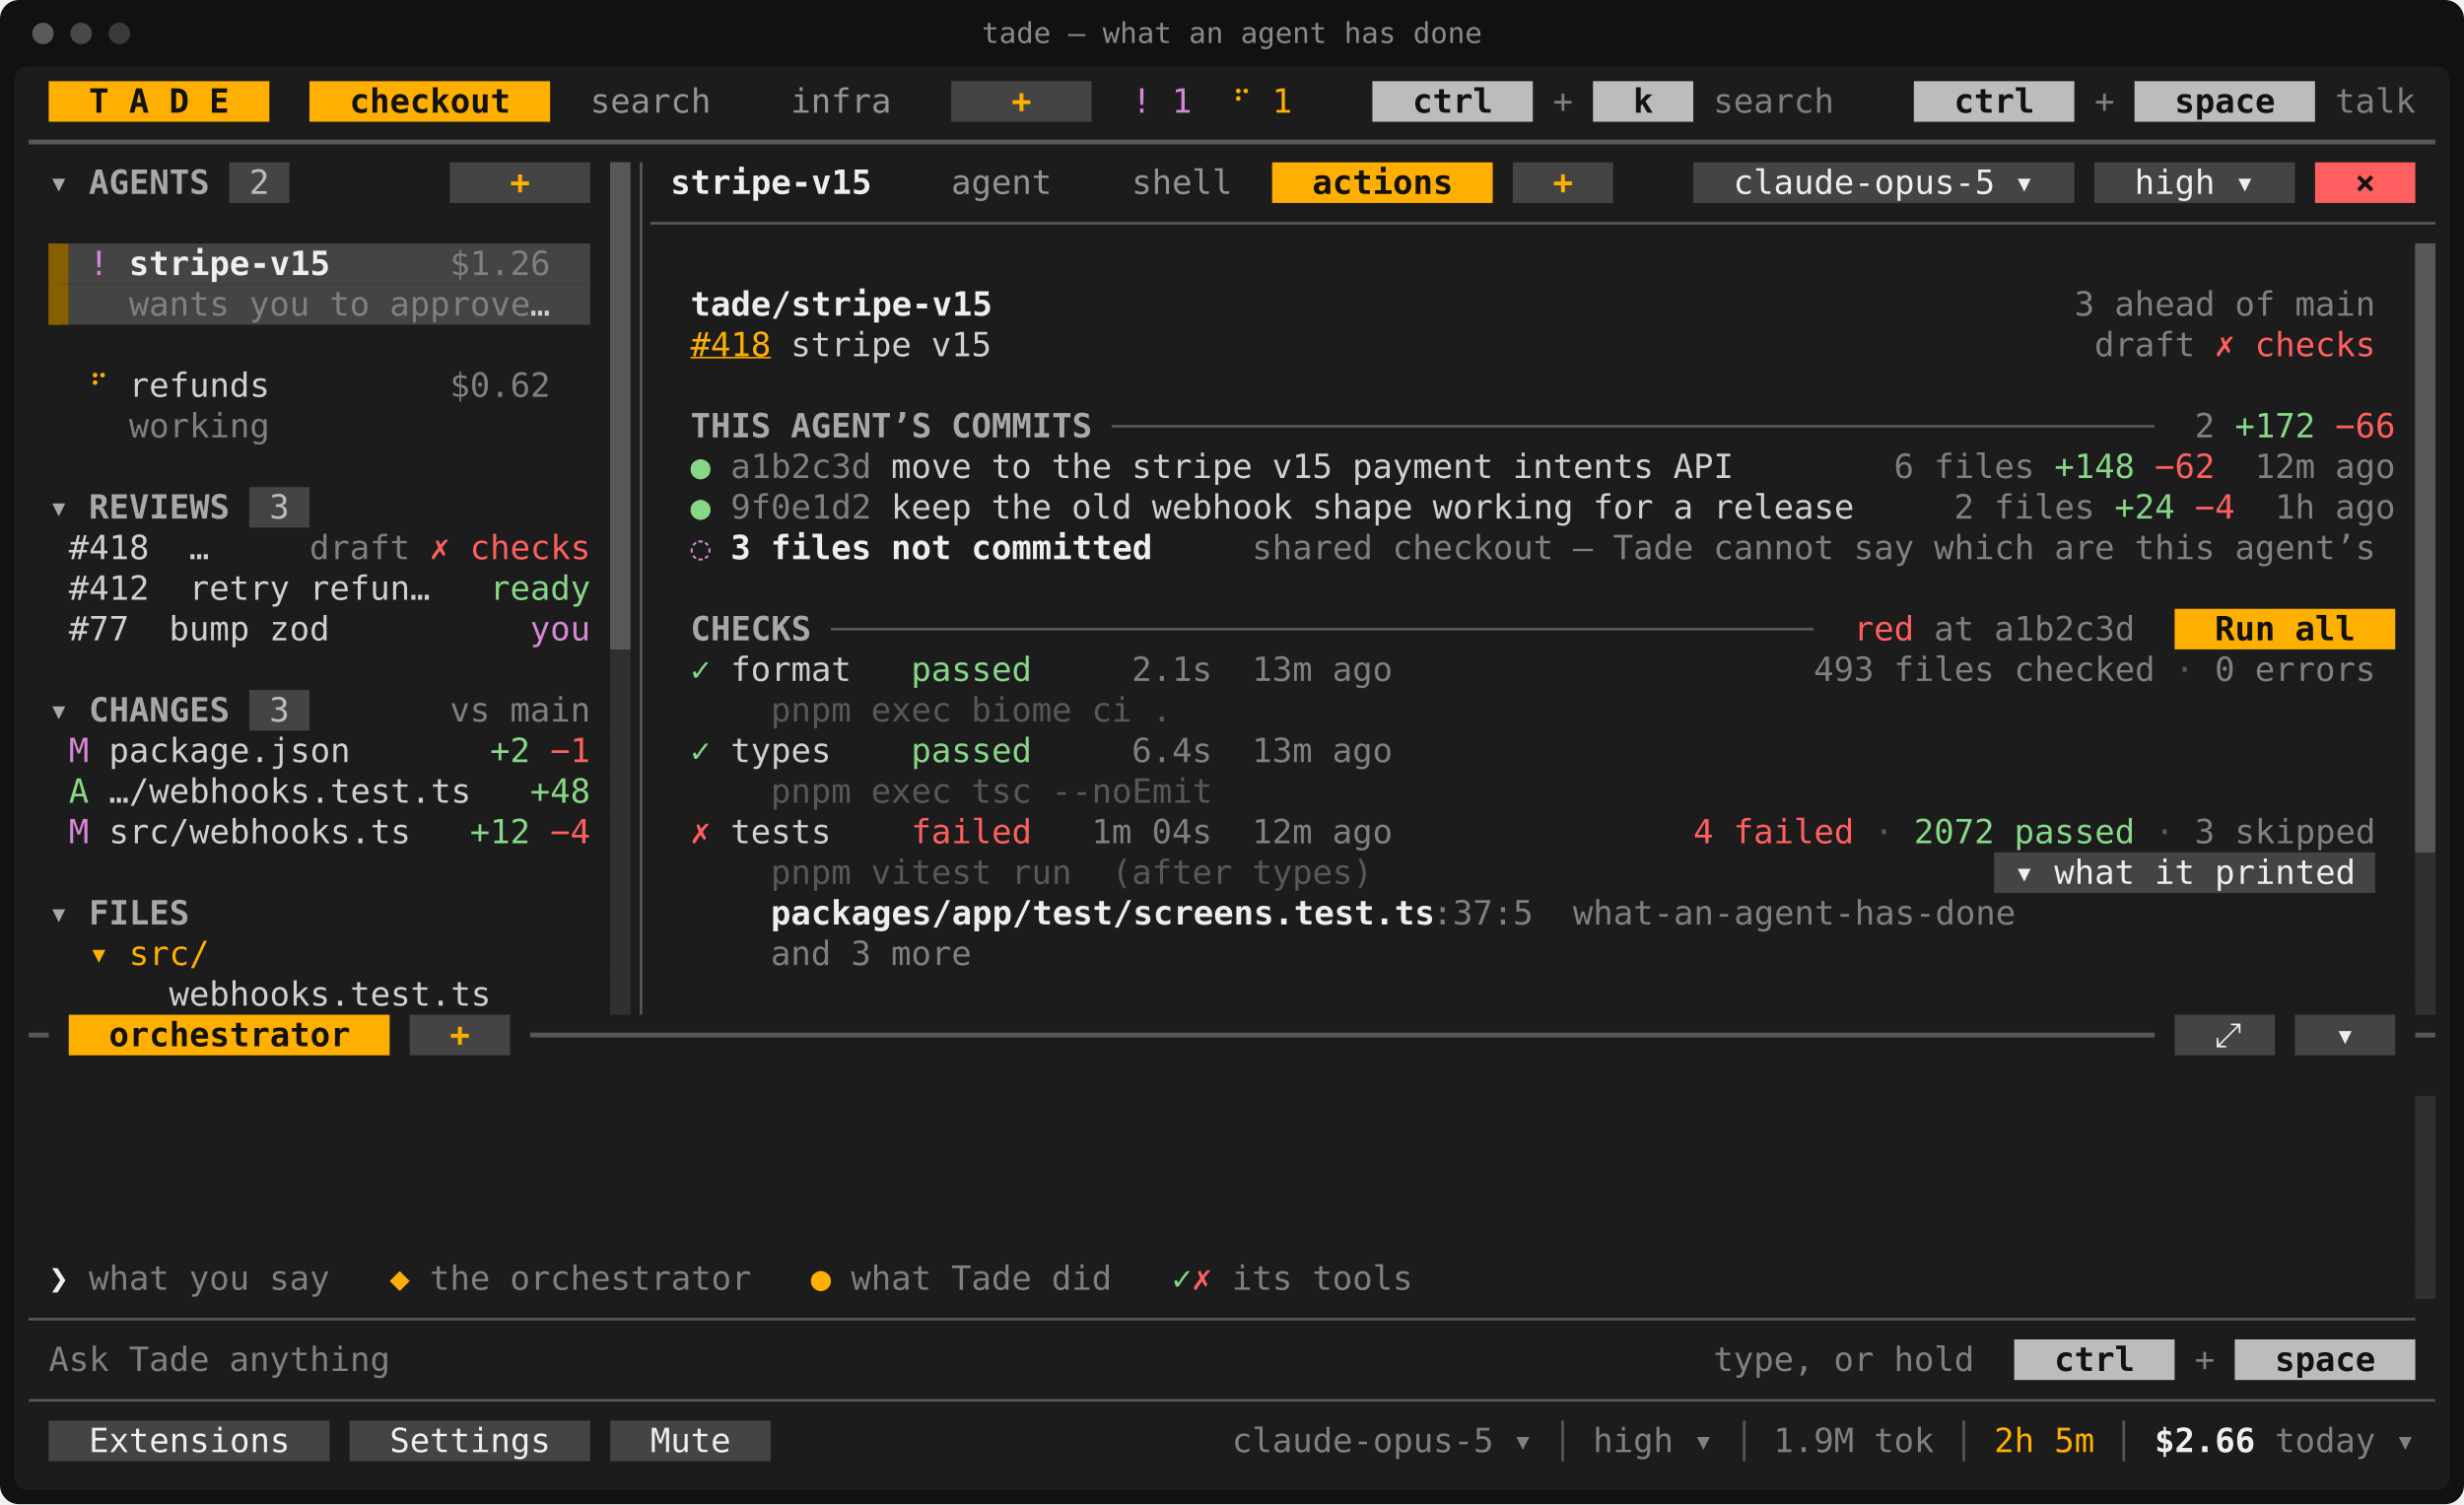
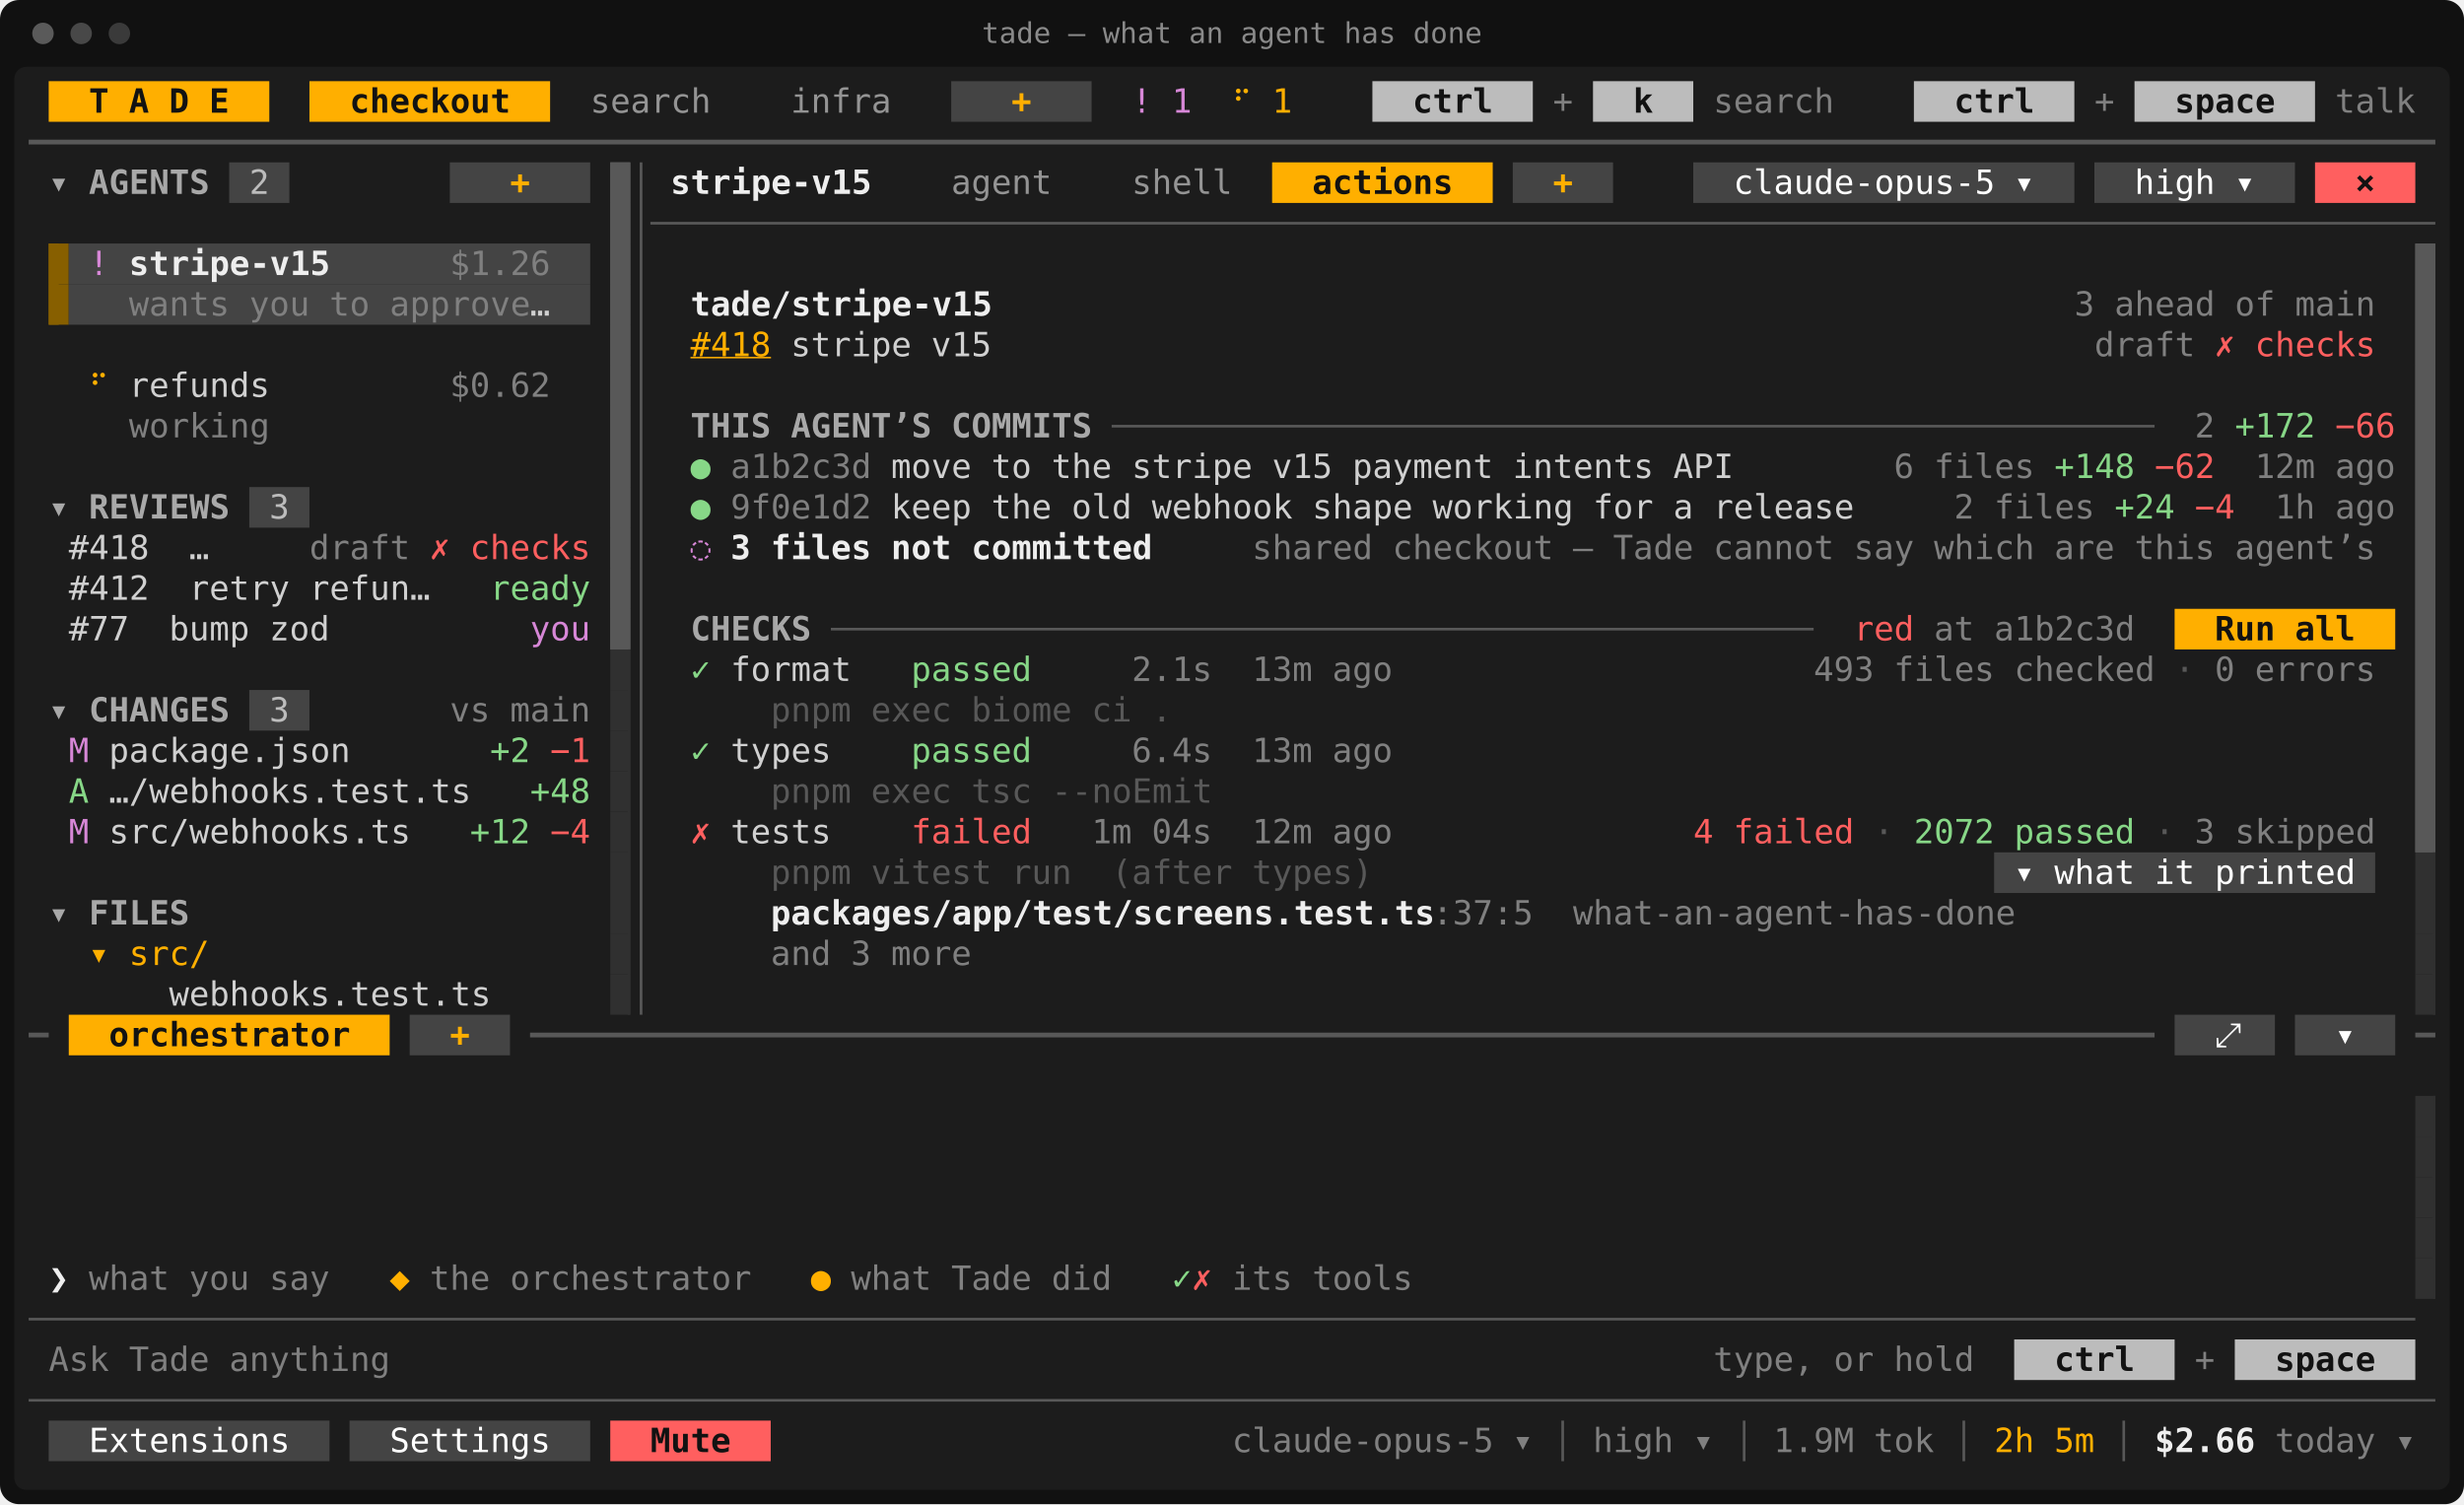
<svg xmlns="http://www.w3.org/2000/svg" viewBox="0 0 1032 630" width="1032" height="630" font-family="ui-monospace,SFMono-Regular,Menlo,Consolas,'DejaVu Sans Mono','Liberation Mono',monospace" font-size="14" role="img" aria-label="tade — what an agent has done">
  <rect width="1032" height="630" rx="8" fill="#111111" />
  <rect x="6" y="28" width="1020" height="596" rx="5" fill="#1c1c1c" />
  <circle cx="18" cy="14" r="4.5" fill="#5a5a5a" />
  <circle cx="34" cy="14" r="4.5" fill="#484848" />
  <circle cx="50" cy="14" r="4.5" fill="#3a3a3a" />
  <text x="516" y="18" fill="#8a8a8a" font-size="12" text-anchor="middle">tade — what an agent has done</text>
  <rect x="20.4" y="34" width="92.4" height="17" fill="#ffaf00" />
  <rect x="129.6" y="34" width="100.8" height="17" fill="#ffaf00" />
  <rect x="398.4" y="34" width="58.8" height="17" fill="#444444" />
  <rect x="574.8" y="34" width="67.2" height="17" fill="#bcbcbc" />
  <rect x="667.2" y="34" width="42" height="17" fill="#bcbcbc" />
  <rect x="801.6" y="34" width="67.2" height="17" fill="#bcbcbc" />
  <rect x="894" y="34" width="75.6" height="17" fill="#bcbcbc" />
  <rect x="96" y="68" width="25.2" height="17" fill="#444444" />
  <rect x="188.4" y="68" width="58.8" height="17" fill="#444444" />
  <rect x="255.6" y="68" width="8.4" height="17" fill="#585858" />
  <rect x="532.8" y="68" width="92.4" height="17" fill="#ffaf00" />
  <rect x="633.6" y="68" width="42" height="17" fill="#444444" />
  <rect x="709.2" y="68" width="159.6" height="17" fill="#444444" />
  <rect x="877.2" y="68" width="84" height="17" fill="#444444" />
  <rect x="969.6" y="68" width="42" height="17" fill="#ff5f5f" />
  <rect x="255.6" y="85" width="8.4" height="17" fill="#585858" />
  <rect x="20.4" y="102" width="8.4" height="17" fill="#875f00" />
  <rect x="28.8" y="102" width="218.4" height="17" fill="#444444" />
  <rect x="255.6" y="102" width="8.4" height="17" fill="#585858" />
  <rect x="1011.6" y="102" width="8.4" height="17" fill="#585858" />
  <rect x="20.4" y="119" width="8.4" height="17" fill="#875f00" />
  <rect x="28.8" y="119" width="218.4" height="17" fill="#444444" />
  <rect x="255.6" y="119" width="8.4" height="17" fill="#585858" />
  <rect x="1011.6" y="119" width="8.4" height="17" fill="#585858" />
  <rect x="255.6" y="136" width="8.4" height="17" fill="#585858" />
  <rect x="1011.6" y="136" width="8.4" height="17" fill="#585858" />
  <rect x="255.6" y="153" width="8.4" height="17" fill="#585858" />
  <rect x="1011.6" y="153" width="8.4" height="17" fill="#585858" />
  <rect x="255.6" y="170" width="8.4" height="17" fill="#585858" />
  <rect x="1011.6" y="170" width="8.4" height="17" fill="#585858" />
  <rect x="255.6" y="187" width="8.4" height="17" fill="#585858" />
  <rect x="1011.6" y="187" width="8.4" height="17" fill="#585858" />
  <rect x="104.4" y="204" width="25.2" height="17" fill="#444444" />
  <rect x="255.6" y="204" width="8.4" height="17" fill="#585858" />
  <rect x="1011.6" y="204" width="8.4" height="17" fill="#585858" />
  <rect x="255.6" y="221" width="8.4" height="17" fill="#585858" />
  <rect x="1011.6" y="221" width="8.4" height="17" fill="#585858" />
  <rect x="255.6" y="238" width="8.4" height="17" fill="#585858" />
  <rect x="1011.6" y="238" width="8.4" height="17" fill="#585858" />
  <rect x="255.6" y="255" width="8.4" height="17" fill="#585858" />
  <rect x="910.8" y="255" width="92.4" height="17" fill="#ffaf00" />
  <rect x="1011.6" y="255" width="8.4" height="17" fill="#585858" />
  <rect x="255.6" y="272" width="8.4" height="17" fill="#303030" />
  <rect x="1011.6" y="272" width="8.4" height="17" fill="#585858" />
  <rect x="104.4" y="289" width="25.2" height="17" fill="#444444" />
  <rect x="255.6" y="289" width="8.4" height="17" fill="#303030" />
  <rect x="1011.6" y="289" width="8.4" height="17" fill="#585858" />
  <rect x="255.6" y="306" width="8.4" height="17" fill="#303030" />
  <rect x="1011.6" y="306" width="8.4" height="17" fill="#585858" />
  <rect x="255.6" y="323" width="8.4" height="17" fill="#303030" />
  <rect x="1011.6" y="323" width="8.4" height="17" fill="#585858" />
  <rect x="255.6" y="340" width="8.4" height="17" fill="#303030" />
  <rect x="1011.6" y="340" width="8.4" height="17" fill="#585858" />
  <rect x="255.6" y="357" width="8.4" height="17" fill="#303030" />
  <rect x="835.2" y="357" width="159.6" height="17" fill="#444444" />
  <rect x="1011.6" y="357" width="8.4" height="17" fill="#303030" />
  <rect x="255.6" y="374" width="8.4" height="17" fill="#303030" />
  <rect x="1011.6" y="374" width="8.4" height="17" fill="#303030" />
  <rect x="255.6" y="391" width="8.4" height="17" fill="#303030" />
  <rect x="1011.6" y="391" width="8.4" height="17" fill="#303030" />
  <rect x="255.6" y="408" width="8.4" height="17" fill="#303030" />
  <rect x="1011.6" y="408" width="8.4" height="17" fill="#303030" />
  <rect x="28.8" y="425" width="134.4" height="17" fill="#ffaf00" />
  <rect x="171.6" y="425" width="42" height="17" fill="#444444" />
  <rect x="910.8" y="425" width="42" height="17" fill="#444444" />
  <rect x="961.2" y="425" width="42" height="17" fill="#444444" />
  <rect x="1011.6" y="459" width="8.4" height="17" fill="#303030" />
  <rect x="1011.6" y="476" width="8.4" height="17" fill="#303030" />
  <rect x="1011.6" y="493" width="8.4" height="17" fill="#303030" />
  <rect x="1011.6" y="510" width="8.4" height="17" fill="#303030" />
  <rect x="1011.6" y="527" width="8.4" height="17" fill="#303030" />
  <rect x="843.6" y="561" width="67.2" height="17" fill="#bcbcbc" />
  <rect x="936" y="561" width="75.6" height="17" fill="#bcbcbc" />
  <rect x="20.4" y="595" width="117.6" height="17" fill="#444444" />
  <rect x="146.4" y="595" width="100.8" height="17" fill="#444444" />
-   <rect x="255.6" y="595" width="67.2" height="17" fill="#444444" />
+   <rect x="255.6" y="595" width="67.2" height="17" fill="#ff5f5f" />
  <rect x="255.6" y="68" width="8.4" height="204" fill="#585858" />
  <rect x="20.4" y="102" width="4.2" height="34" fill="#875f00" />
  <rect x="1011.6" y="102" width="8.4" height="255" fill="#585858" />
  <rect x="262.95" y="272" width="1.05" height="153" fill="#303030" />
  <rect x="1018.95" y="357" width="1.05" height="68" fill="#303030" />
  <rect x="1018.95" y="459" width="1.05" height="85" fill="#303030" />
  <line x1="12" y1="59.5" x2="1020" y2="59.5" stroke="#585858" stroke-width="2" />
  <line x1="268.5" y1="68" x2="268.5" y2="425" stroke="#585858" stroke-width="1.1" />
  <line x1="272.4" y1="93.5" x2="1020" y2="93.5" stroke="#585858" stroke-width="1.1" />
  <line x1="465.6" y1="178.5" x2="902.4" y2="178.5" stroke="#585858" stroke-width="1.1" />
  <line x1="348" y1="263.5" x2="759.6" y2="263.5" stroke="#585858" stroke-width="1.1" />
  <line x1="12" y1="433.5" x2="20.4" y2="433.5" stroke="#585858" stroke-width="2" />
  <line x1="222" y1="433.5" x2="902.4" y2="433.5" stroke="#585858" stroke-width="2" />
  <line x1="1011.6" y1="433.5" x2="1020" y2="433.5" stroke="#585858" stroke-width="2" />
  <line x1="12" y1="552.5" x2="1011.6" y2="552.5" stroke="#585858" stroke-width="1.1" />
  <line x1="12" y1="586.5" x2="1020" y2="586.5" stroke="#585858" stroke-width="1.1" />
  <line x1="654.5" y1="595" x2="654.5" y2="612" stroke="#585858" stroke-width="1.1" />
  <line x1="730.5" y1="595" x2="730.5" y2="612" stroke="#585858" stroke-width="1.1" />
  <line x1="822.5" y1="595" x2="822.5" y2="612" stroke="#585858" stroke-width="1.1" />
  <line x1="889.5" y1="595" x2="889.5" y2="612" stroke="#585858" stroke-width="1.1" />
  <text x="37.2" y="47.2" textLength="8.4" lengthAdjust="spacingAndGlyphs" fill="#121212" font-weight="700">T</text>
  <text x="54" y="47.2" textLength="8.4" lengthAdjust="spacingAndGlyphs" fill="#121212" font-weight="700">A</text>
  <text x="70.8" y="47.2" textLength="8.4" lengthAdjust="spacingAndGlyphs" fill="#121212" font-weight="700">D</text>
  <text x="87.6" y="47.2" textLength="8.4" lengthAdjust="spacingAndGlyphs" fill="#121212" font-weight="700">E</text>
  <text x="146.4" y="47.2" textLength="67.2" lengthAdjust="spacingAndGlyphs" fill="#121212" font-weight="700">checkout</text>
  <text x="247.2" y="47.2" textLength="50.4" lengthAdjust="spacingAndGlyphs" fill="#949494">search</text>
  <text x="331.2" y="47.2" textLength="42" lengthAdjust="spacingAndGlyphs" fill="#949494">infra</text>
  <text x="423.6" y="47.2" textLength="8.4" lengthAdjust="spacingAndGlyphs" fill="#ffaf00" font-weight="700">+</text>
  <text x="474" y="47.2" textLength="8.4" lengthAdjust="spacingAndGlyphs" fill="#d787d7">!</text>
  <text x="490.8" y="47.2" textLength="8.4" lengthAdjust="spacingAndGlyphs" fill="#d787d7">1</text>
  <text x="516" y="47.2" textLength="8.4" lengthAdjust="spacingAndGlyphs" fill="#ffaf00">⠋</text>
  <text x="532.8" y="47.2" textLength="8.4" lengthAdjust="spacingAndGlyphs" fill="#ffaf00">1</text>
  <text x="591.6" y="47.2" textLength="33.6" lengthAdjust="spacingAndGlyphs" fill="#121212" font-weight="700">ctrl</text>
  <text x="650.4" y="47.2" textLength="8.4" lengthAdjust="spacingAndGlyphs" fill="#808080">+</text>
  <text x="684" y="47.2" textLength="8.4" lengthAdjust="spacingAndGlyphs" fill="#121212" font-weight="700">k</text>
  <text x="717.6" y="47.2" textLength="50.4" lengthAdjust="spacingAndGlyphs" fill="#808080">search</text>
  <text x="818.4" y="47.2" textLength="33.6" lengthAdjust="spacingAndGlyphs" fill="#121212" font-weight="700">ctrl</text>
  <text x="877.2" y="47.2" textLength="8.4" lengthAdjust="spacingAndGlyphs" fill="#808080">+</text>
  <text x="910.8" y="47.2" textLength="42" lengthAdjust="spacingAndGlyphs" fill="#121212" font-weight="700">space</text>
  <text x="978" y="47.2" textLength="33.6" lengthAdjust="spacingAndGlyphs" fill="#808080">talk</text>
  <text x="20.4" y="81.2" textLength="8.4" lengthAdjust="spacingAndGlyphs" fill="#a8a8a8" font-weight="700">▾</text>
  <text x="37.2" y="81.2" textLength="50.4" lengthAdjust="spacingAndGlyphs" fill="#a8a8a8" font-weight="700">AGENTS</text>
  <text x="104.4" y="81.2" textLength="8.4" lengthAdjust="spacingAndGlyphs" fill="#bcbcbc">2</text>
  <text x="213.6" y="81.2" textLength="8.4" lengthAdjust="spacingAndGlyphs" fill="#ffaf00" font-weight="700">+</text>
  <text x="280.8" y="81.2" textLength="84" lengthAdjust="spacingAndGlyphs" fill="#eeeeee" font-weight="700">stripe-v15</text>
  <text x="398.4" y="81.2" textLength="42" lengthAdjust="spacingAndGlyphs" fill="#949494">agent</text>
  <text x="474" y="81.2" textLength="42" lengthAdjust="spacingAndGlyphs" fill="#949494">shell</text>
  <text x="549.6" y="81.2" textLength="58.8" lengthAdjust="spacingAndGlyphs" fill="#121212" font-weight="700">actions</text>
  <text x="650.4" y="81.2" textLength="8.4" lengthAdjust="spacingAndGlyphs" fill="#ffaf00" font-weight="700">+</text>
-   <text x="726" y="81.2" textLength="109.2" lengthAdjust="spacingAndGlyphs" fill="#eeeeee">claude-opus-5</text>
-   <text x="843.6" y="81.2" textLength="8.4" lengthAdjust="spacingAndGlyphs" fill="#eeeeee">▾</text>
-   <text x="894" y="81.2" textLength="33.6" lengthAdjust="spacingAndGlyphs" fill="#eeeeee">high</text>
-   <text x="936" y="81.2" textLength="8.4" lengthAdjust="spacingAndGlyphs" fill="#eeeeee">▾</text>
+   <text x="726" y="81.2" textLength="109.2" lengthAdjust="spacingAndGlyphs" fill="#ffffff">claude-opus-5</text>
+   <text x="843.6" y="81.2" textLength="8.4" lengthAdjust="spacingAndGlyphs" fill="#ffffff">▾</text>
+   <text x="894" y="81.2" textLength="33.6" lengthAdjust="spacingAndGlyphs" fill="#ffffff">high</text>
+   <text x="936" y="81.2" textLength="8.4" lengthAdjust="spacingAndGlyphs" fill="#ffffff">▾</text>
  <text x="986.4" y="81.2" textLength="8.4" lengthAdjust="spacingAndGlyphs" fill="#121212" font-weight="700">×</text>
  <text x="37.2" y="115.2" textLength="8.4" lengthAdjust="spacingAndGlyphs" fill="#d787d7">!</text>
  <text x="54" y="115.2" textLength="84" lengthAdjust="spacingAndGlyphs" fill="#eeeeee" font-weight="700">stripe-v15</text>
  <text x="188.4" y="115.2" textLength="42" lengthAdjust="spacingAndGlyphs" fill="#808080">$1.26</text>
  <text x="54" y="132.2" textLength="42" lengthAdjust="spacingAndGlyphs" fill="#808080">wants</text>
  <text x="104.4" y="132.2" textLength="25.2" lengthAdjust="spacingAndGlyphs" fill="#808080">you</text>
  <text x="138" y="132.2" textLength="16.8" lengthAdjust="spacingAndGlyphs" fill="#808080">to</text>
  <text x="163.2" y="132.2" textLength="58.8" lengthAdjust="spacingAndGlyphs" fill="#808080">approve</text>
  <text x="222" y="132.2" textLength="8.4" lengthAdjust="spacingAndGlyphs" fill="#d0d0d0">…</text>
  <text x="289.2" y="132.2" textLength="126" lengthAdjust="spacingAndGlyphs" fill="#eeeeee" font-weight="700">tade/stripe-v15</text>
  <text x="868.8" y="132.2" textLength="8.4" lengthAdjust="spacingAndGlyphs" fill="#808080">3</text>
  <text x="885.6" y="132.2" textLength="42" lengthAdjust="spacingAndGlyphs" fill="#808080">ahead</text>
  <text x="936" y="132.2" textLength="16.8" lengthAdjust="spacingAndGlyphs" fill="#808080">of</text>
  <text x="961.2" y="132.2" textLength="33.6" lengthAdjust="spacingAndGlyphs" fill="#808080">main</text>
  <text x="289.2" y="149.2" textLength="33.6" lengthAdjust="spacingAndGlyphs" fill="#ffaf00" text-decoration="underline">#418</text>
  <text x="331.2" y="149.2" textLength="50.4" lengthAdjust="spacingAndGlyphs" fill="#d0d0d0">stripe</text>
  <text x="390" y="149.2" textLength="25.2" lengthAdjust="spacingAndGlyphs" fill="#d0d0d0">v15</text>
  <text x="877.2" y="149.2" textLength="42" lengthAdjust="spacingAndGlyphs" fill="#808080">draft</text>
  <text x="927.6" y="149.2" textLength="8.4" lengthAdjust="spacingAndGlyphs" fill="#ff5f5f">✗</text>
  <text x="944.4" y="149.2" textLength="50.4" lengthAdjust="spacingAndGlyphs" fill="#ff5f5f">checks</text>
  <text x="37.2" y="166.2" textLength="8.4" lengthAdjust="spacingAndGlyphs" fill="#ffaf00">⠋</text>
  <text x="54" y="166.2" textLength="58.8" lengthAdjust="spacingAndGlyphs" fill="#d0d0d0">refunds</text>
  <text x="188.4" y="166.2" textLength="42" lengthAdjust="spacingAndGlyphs" fill="#808080">$0.62</text>
  <text x="54" y="183.2" textLength="58.8" lengthAdjust="spacingAndGlyphs" fill="#808080">working</text>
  <text x="289.2" y="183.2" textLength="33.6" lengthAdjust="spacingAndGlyphs" fill="#a8a8a8" font-weight="700">THIS</text>
  <text x="331.2" y="183.2" textLength="58.8" lengthAdjust="spacingAndGlyphs" fill="#a8a8a8" font-weight="700">AGENT’S</text>
  <text x="398.4" y="183.2" textLength="58.8" lengthAdjust="spacingAndGlyphs" fill="#a8a8a8" font-weight="700">COMMITS</text>
  <text x="919.2" y="183.2" textLength="8.4" lengthAdjust="spacingAndGlyphs" fill="#808080">2</text>
  <text x="936" y="183.2" textLength="33.6" lengthAdjust="spacingAndGlyphs" fill="#87d787">+172</text>
  <text x="978" y="183.2" textLength="25.2" lengthAdjust="spacingAndGlyphs" fill="#ff5f5f">−66</text>
  <text x="289.2" y="200.2" textLength="8.4" lengthAdjust="spacingAndGlyphs" fill="#87d787">●</text>
  <text x="306" y="200.2" textLength="58.8" lengthAdjust="spacingAndGlyphs" fill="#808080">a1b2c3d</text>
  <text x="373.2" y="200.2" textLength="33.6" lengthAdjust="spacingAndGlyphs" fill="#d0d0d0">move</text>
  <text x="415.2" y="200.2" textLength="16.8" lengthAdjust="spacingAndGlyphs" fill="#d0d0d0">to</text>
  <text x="440.4" y="200.2" textLength="25.2" lengthAdjust="spacingAndGlyphs" fill="#d0d0d0">the</text>
  <text x="474" y="200.2" textLength="50.4" lengthAdjust="spacingAndGlyphs" fill="#d0d0d0">stripe</text>
  <text x="532.8" y="200.2" textLength="25.2" lengthAdjust="spacingAndGlyphs" fill="#d0d0d0">v15</text>
  <text x="566.4" y="200.2" textLength="58.8" lengthAdjust="spacingAndGlyphs" fill="#d0d0d0">payment</text>
  <text x="633.6" y="200.2" textLength="58.8" lengthAdjust="spacingAndGlyphs" fill="#d0d0d0">intents</text>
  <text x="700.8" y="200.2" textLength="25.2" lengthAdjust="spacingAndGlyphs" fill="#d0d0d0">API</text>
  <text x="793.2" y="200.2" textLength="8.4" lengthAdjust="spacingAndGlyphs" fill="#808080">6</text>
  <text x="810" y="200.2" textLength="42" lengthAdjust="spacingAndGlyphs" fill="#808080">files</text>
  <text x="860.4" y="200.2" textLength="33.6" lengthAdjust="spacingAndGlyphs" fill="#87d787">+148</text>
  <text x="902.4" y="200.2" textLength="25.2" lengthAdjust="spacingAndGlyphs" fill="#ff5f5f">−62</text>
  <text x="944.4" y="200.2" textLength="25.2" lengthAdjust="spacingAndGlyphs" fill="#808080">12m</text>
  <text x="978" y="200.2" textLength="25.2" lengthAdjust="spacingAndGlyphs" fill="#808080">ago</text>
  <text x="20.4" y="217.2" textLength="8.4" lengthAdjust="spacingAndGlyphs" fill="#a8a8a8" font-weight="700">▾</text>
  <text x="37.2" y="217.2" textLength="58.8" lengthAdjust="spacingAndGlyphs" fill="#a8a8a8" font-weight="700">REVIEWS</text>
  <text x="112.8" y="217.2" textLength="8.4" lengthAdjust="spacingAndGlyphs" fill="#bcbcbc">3</text>
  <text x="289.2" y="217.2" textLength="8.4" lengthAdjust="spacingAndGlyphs" fill="#87d787">●</text>
  <text x="306" y="217.2" textLength="58.8" lengthAdjust="spacingAndGlyphs" fill="#808080">9f0e1d2</text>
  <text x="373.2" y="217.2" textLength="33.6" lengthAdjust="spacingAndGlyphs" fill="#d0d0d0">keep</text>
  <text x="415.2" y="217.2" textLength="25.2" lengthAdjust="spacingAndGlyphs" fill="#d0d0d0">the</text>
  <text x="448.8" y="217.2" textLength="25.2" lengthAdjust="spacingAndGlyphs" fill="#d0d0d0">old</text>
  <text x="482.4" y="217.2" textLength="58.8" lengthAdjust="spacingAndGlyphs" fill="#d0d0d0">webhook</text>
  <text x="549.6" y="217.2" textLength="42" lengthAdjust="spacingAndGlyphs" fill="#d0d0d0">shape</text>
  <text x="600" y="217.2" textLength="58.8" lengthAdjust="spacingAndGlyphs" fill="#d0d0d0">working</text>
  <text x="667.2" y="217.2" textLength="25.2" lengthAdjust="spacingAndGlyphs" fill="#d0d0d0">for</text>
  <text x="700.8" y="217.2" textLength="8.4" lengthAdjust="spacingAndGlyphs" fill="#d0d0d0">a</text>
  <text x="717.6" y="217.2" textLength="58.8" lengthAdjust="spacingAndGlyphs" fill="#d0d0d0">release</text>
  <text x="818.4" y="217.2" textLength="8.4" lengthAdjust="spacingAndGlyphs" fill="#808080">2</text>
  <text x="835.2" y="217.2" textLength="42" lengthAdjust="spacingAndGlyphs" fill="#808080">files</text>
  <text x="885.6" y="217.2" textLength="25.2" lengthAdjust="spacingAndGlyphs" fill="#87d787">+24</text>
  <text x="919.2" y="217.2" textLength="16.8" lengthAdjust="spacingAndGlyphs" fill="#ff5f5f">−4</text>
  <text x="952.8" y="217.2" textLength="16.8" lengthAdjust="spacingAndGlyphs" fill="#808080">1h</text>
  <text x="978" y="217.2" textLength="25.2" lengthAdjust="spacingAndGlyphs" fill="#808080">ago</text>
  <text x="28.8" y="234.2" textLength="33.6" lengthAdjust="spacingAndGlyphs" fill="#d0d0d0">#418</text>
  <text x="79.2" y="234.2" textLength="8.4" lengthAdjust="spacingAndGlyphs" fill="#d0d0d0">…</text>
  <text x="129.6" y="234.2" textLength="42" lengthAdjust="spacingAndGlyphs" fill="#808080">draft</text>
  <text x="180" y="234.2" textLength="8.4" lengthAdjust="spacingAndGlyphs" fill="#ff5f5f">✗</text>
  <text x="196.8" y="234.2" textLength="50.4" lengthAdjust="spacingAndGlyphs" fill="#ff5f5f">checks</text>
  <text x="289.2" y="234.2" textLength="8.4" lengthAdjust="spacingAndGlyphs" fill="#d787d7">◌</text>
  <text x="306" y="234.2" textLength="8.4" lengthAdjust="spacingAndGlyphs" fill="#eeeeee" font-weight="700">3</text>
  <text x="322.8" y="234.2" textLength="42" lengthAdjust="spacingAndGlyphs" fill="#eeeeee" font-weight="700">files</text>
  <text x="373.2" y="234.2" textLength="25.2" lengthAdjust="spacingAndGlyphs" fill="#eeeeee" font-weight="700">not</text>
  <text x="406.8" y="234.2" textLength="75.6" lengthAdjust="spacingAndGlyphs" fill="#eeeeee" font-weight="700">committed</text>
  <text x="524.4" y="234.2" textLength="50.4" lengthAdjust="spacingAndGlyphs" fill="#808080">shared</text>
  <text x="583.2" y="234.2" textLength="67.2" lengthAdjust="spacingAndGlyphs" fill="#808080">checkout</text>
  <text x="658.8" y="234.2" textLength="8.4" lengthAdjust="spacingAndGlyphs" fill="#808080">—</text>
  <text x="675.6" y="234.2" textLength="33.6" lengthAdjust="spacingAndGlyphs" fill="#808080">Tade</text>
  <text x="717.6" y="234.2" textLength="50.4" lengthAdjust="spacingAndGlyphs" fill="#808080">cannot</text>
  <text x="776.4" y="234.2" textLength="25.2" lengthAdjust="spacingAndGlyphs" fill="#808080">say</text>
  <text x="810" y="234.2" textLength="42" lengthAdjust="spacingAndGlyphs" fill="#808080">which</text>
  <text x="860.4" y="234.2" textLength="25.2" lengthAdjust="spacingAndGlyphs" fill="#808080">are</text>
  <text x="894" y="234.2" textLength="33.6" lengthAdjust="spacingAndGlyphs" fill="#808080">this</text>
  <text x="936" y="234.2" textLength="58.8" lengthAdjust="spacingAndGlyphs" fill="#808080">agent’s</text>
  <text x="28.8" y="251.2" textLength="33.6" lengthAdjust="spacingAndGlyphs" fill="#d0d0d0">#412</text>
  <text x="79.2" y="251.2" textLength="42" lengthAdjust="spacingAndGlyphs" fill="#d0d0d0">retry</text>
  <text x="129.6" y="251.2" textLength="50.4" lengthAdjust="spacingAndGlyphs" fill="#d0d0d0">refun…</text>
  <text x="205.2" y="251.2" textLength="42" lengthAdjust="spacingAndGlyphs" fill="#87d787">ready</text>
  <text x="28.8" y="268.2" textLength="25.2" lengthAdjust="spacingAndGlyphs" fill="#d0d0d0">#77</text>
  <text x="70.8" y="268.2" textLength="33.6" lengthAdjust="spacingAndGlyphs" fill="#d0d0d0">bump</text>
  <text x="112.8" y="268.2" textLength="25.2" lengthAdjust="spacingAndGlyphs" fill="#d0d0d0">zod</text>
  <text x="222" y="268.2" textLength="25.2" lengthAdjust="spacingAndGlyphs" fill="#d787d7">you</text>
  <text x="289.2" y="268.2" textLength="50.4" lengthAdjust="spacingAndGlyphs" fill="#a8a8a8" font-weight="700">CHECKS</text>
  <text x="776.4" y="268.2" textLength="25.2" lengthAdjust="spacingAndGlyphs" fill="#ff5f5f">red</text>
  <text x="810" y="268.2" textLength="16.8" lengthAdjust="spacingAndGlyphs" fill="#808080">at</text>
  <text x="835.2" y="268.2" textLength="58.8" lengthAdjust="spacingAndGlyphs" fill="#808080">a1b2c3d</text>
  <text x="927.6" y="268.2" textLength="25.2" lengthAdjust="spacingAndGlyphs" fill="#121212" font-weight="700">Run</text>
  <text x="961.2" y="268.2" textLength="25.2" lengthAdjust="spacingAndGlyphs" fill="#121212" font-weight="700">all</text>
  <text x="289.2" y="285.2" textLength="8.4" lengthAdjust="spacingAndGlyphs" fill="#87d787">✓</text>
  <text x="306" y="285.2" textLength="50.4" lengthAdjust="spacingAndGlyphs" fill="#d0d0d0">format</text>
  <text x="381.6" y="285.2" textLength="50.4" lengthAdjust="spacingAndGlyphs" fill="#87d787">passed</text>
  <text x="474" y="285.2" textLength="33.6" lengthAdjust="spacingAndGlyphs" fill="#808080">2.1s</text>
  <text x="524.4" y="285.2" textLength="25.2" lengthAdjust="spacingAndGlyphs" fill="#808080">13m</text>
  <text x="558" y="285.2" textLength="25.2" lengthAdjust="spacingAndGlyphs" fill="#808080">ago</text>
  <text x="759.6" y="285.2" textLength="25.2" lengthAdjust="spacingAndGlyphs" fill="#808080">493</text>
  <text x="793.2" y="285.2" textLength="42" lengthAdjust="spacingAndGlyphs" fill="#808080">files</text>
  <text x="843.6" y="285.2" textLength="58.8" lengthAdjust="spacingAndGlyphs" fill="#808080">checked</text>
  <text x="910.8" y="285.2" textLength="8.4" lengthAdjust="spacingAndGlyphs" fill="#585858">·</text>
  <text x="927.6" y="285.2" textLength="8.4" lengthAdjust="spacingAndGlyphs" fill="#808080">0</text>
  <text x="944.4" y="285.2" textLength="50.4" lengthAdjust="spacingAndGlyphs" fill="#808080">errors</text>
  <text x="20.4" y="302.2" textLength="8.4" lengthAdjust="spacingAndGlyphs" fill="#a8a8a8" font-weight="700">▾</text>
  <text x="37.2" y="302.2" textLength="58.8" lengthAdjust="spacingAndGlyphs" fill="#a8a8a8" font-weight="700">CHANGES</text>
  <text x="112.8" y="302.2" textLength="8.4" lengthAdjust="spacingAndGlyphs" fill="#bcbcbc">3</text>
  <text x="188.4" y="302.2" textLength="16.8" lengthAdjust="spacingAndGlyphs" fill="#808080">vs</text>
  <text x="213.6" y="302.2" textLength="33.6" lengthAdjust="spacingAndGlyphs" fill="#808080">main</text>
  <text x="322.8" y="302.2" textLength="33.6" lengthAdjust="spacingAndGlyphs" fill="#585858">pnpm</text>
  <text x="364.8" y="302.2" textLength="33.6" lengthAdjust="spacingAndGlyphs" fill="#585858">exec</text>
  <text x="406.8" y="302.2" textLength="42" lengthAdjust="spacingAndGlyphs" fill="#585858">biome</text>
  <text x="457.2" y="302.2" textLength="16.8" lengthAdjust="spacingAndGlyphs" fill="#585858">ci</text>
  <text x="482.4" y="302.2" textLength="8.4" lengthAdjust="spacingAndGlyphs" fill="#585858">.</text>
  <text x="28.8" y="319.2" textLength="8.4" lengthAdjust="spacingAndGlyphs" fill="#d787d7">M</text>
  <text x="45.6" y="319.2" textLength="100.8" lengthAdjust="spacingAndGlyphs" fill="#d0d0d0">package.json</text>
  <text x="205.2" y="319.2" textLength="16.8" lengthAdjust="spacingAndGlyphs" fill="#87d787">+2</text>
  <text x="230.4" y="319.2" textLength="16.8" lengthAdjust="spacingAndGlyphs" fill="#ff5f5f">−1</text>
  <text x="289.2" y="319.2" textLength="8.4" lengthAdjust="spacingAndGlyphs" fill="#87d787">✓</text>
  <text x="306" y="319.2" textLength="42" lengthAdjust="spacingAndGlyphs" fill="#d0d0d0">types</text>
  <text x="381.6" y="319.2" textLength="50.4" lengthAdjust="spacingAndGlyphs" fill="#87d787">passed</text>
  <text x="474" y="319.2" textLength="33.6" lengthAdjust="spacingAndGlyphs" fill="#808080">6.4s</text>
  <text x="524.4" y="319.2" textLength="25.2" lengthAdjust="spacingAndGlyphs" fill="#808080">13m</text>
  <text x="558" y="319.2" textLength="25.2" lengthAdjust="spacingAndGlyphs" fill="#808080">ago</text>
  <text x="28.8" y="336.2" textLength="8.4" lengthAdjust="spacingAndGlyphs" fill="#87d787">A</text>
  <text x="45.6" y="336.2" textLength="151.2" lengthAdjust="spacingAndGlyphs" fill="#d0d0d0">…/webhooks.test.ts</text>
  <text x="222" y="336.2" textLength="25.2" lengthAdjust="spacingAndGlyphs" fill="#87d787">+48</text>
  <text x="322.8" y="336.2" textLength="33.6" lengthAdjust="spacingAndGlyphs" fill="#585858">pnpm</text>
  <text x="364.8" y="336.2" textLength="33.6" lengthAdjust="spacingAndGlyphs" fill="#585858">exec</text>
  <text x="406.8" y="336.2" textLength="25.2" lengthAdjust="spacingAndGlyphs" fill="#585858">tsc</text>
  <text x="440.4" y="336.2" textLength="67.2" lengthAdjust="spacingAndGlyphs" fill="#585858">--noEmit</text>
  <text x="28.8" y="353.2" textLength="8.4" lengthAdjust="spacingAndGlyphs" fill="#d787d7">M</text>
  <text x="45.6" y="353.2" textLength="126" lengthAdjust="spacingAndGlyphs" fill="#d0d0d0">src/webhooks.ts</text>
  <text x="196.8" y="353.2" textLength="25.2" lengthAdjust="spacingAndGlyphs" fill="#87d787">+12</text>
  <text x="230.4" y="353.2" textLength="16.8" lengthAdjust="spacingAndGlyphs" fill="#ff5f5f">−4</text>
  <text x="289.2" y="353.2" textLength="8.4" lengthAdjust="spacingAndGlyphs" fill="#ff5f5f">✗</text>
  <text x="306" y="353.2" textLength="42" lengthAdjust="spacingAndGlyphs" fill="#d0d0d0">tests</text>
  <text x="381.6" y="353.2" textLength="50.4" lengthAdjust="spacingAndGlyphs" fill="#ff5f5f">failed</text>
  <text x="457.2" y="353.2" textLength="16.8" lengthAdjust="spacingAndGlyphs" fill="#808080">1m</text>
  <text x="482.4" y="353.2" textLength="25.2" lengthAdjust="spacingAndGlyphs" fill="#808080">04s</text>
  <text x="524.4" y="353.2" textLength="25.2" lengthAdjust="spacingAndGlyphs" fill="#808080">12m</text>
  <text x="558" y="353.2" textLength="25.2" lengthAdjust="spacingAndGlyphs" fill="#808080">ago</text>
  <text x="709.2" y="353.2" textLength="8.4" lengthAdjust="spacingAndGlyphs" fill="#ff5f5f">4</text>
  <text x="726" y="353.2" textLength="50.4" lengthAdjust="spacingAndGlyphs" fill="#ff5f5f">failed</text>
  <text x="784.8" y="353.2" textLength="8.4" lengthAdjust="spacingAndGlyphs" fill="#585858">·</text>
  <text x="801.6" y="353.2" textLength="33.6" lengthAdjust="spacingAndGlyphs" fill="#87d787">2072</text>
  <text x="843.6" y="353.2" textLength="50.4" lengthAdjust="spacingAndGlyphs" fill="#87d787">passed</text>
  <text x="902.4" y="353.2" textLength="8.4" lengthAdjust="spacingAndGlyphs" fill="#585858">·</text>
  <text x="919.2" y="353.2" textLength="8.4" lengthAdjust="spacingAndGlyphs" fill="#808080">3</text>
  <text x="936" y="353.2" textLength="58.8" lengthAdjust="spacingAndGlyphs" fill="#808080">skipped</text>
  <text x="322.8" y="370.2" textLength="33.6" lengthAdjust="spacingAndGlyphs" fill="#585858">pnpm</text>
  <text x="364.8" y="370.2" textLength="50.4" lengthAdjust="spacingAndGlyphs" fill="#585858">vitest</text>
  <text x="423.6" y="370.2" textLength="25.2" lengthAdjust="spacingAndGlyphs" fill="#585858">run</text>
  <text x="465.6" y="370.2" textLength="50.4" lengthAdjust="spacingAndGlyphs" fill="#585858">(after</text>
  <text x="524.4" y="370.2" textLength="50.4" lengthAdjust="spacingAndGlyphs" fill="#585858">types)</text>
-   <text x="843.6" y="370.2" textLength="8.4" lengthAdjust="spacingAndGlyphs" fill="#eeeeee">▾</text>
-   <text x="860.4" y="370.2" textLength="33.6" lengthAdjust="spacingAndGlyphs" fill="#eeeeee">what</text>
-   <text x="902.4" y="370.2" textLength="16.8" lengthAdjust="spacingAndGlyphs" fill="#eeeeee">it</text>
-   <text x="927.6" y="370.2" textLength="58.8" lengthAdjust="spacingAndGlyphs" fill="#eeeeee">printed</text>
+   <text x="843.6" y="370.2" textLength="8.4" lengthAdjust="spacingAndGlyphs" fill="#ffffff">▾</text>
+   <text x="860.4" y="370.2" textLength="33.6" lengthAdjust="spacingAndGlyphs" fill="#ffffff">what</text>
+   <text x="902.4" y="370.2" textLength="16.8" lengthAdjust="spacingAndGlyphs" fill="#ffffff">it</text>
+   <text x="927.6" y="370.2" textLength="58.8" lengthAdjust="spacingAndGlyphs" fill="#ffffff">printed</text>
  <text x="20.4" y="387.2" textLength="8.4" lengthAdjust="spacingAndGlyphs" fill="#a8a8a8" font-weight="700">▾</text>
  <text x="37.2" y="387.2" textLength="42" lengthAdjust="spacingAndGlyphs" fill="#a8a8a8" font-weight="700">FILES</text>
  <text x="322.8" y="387.2" textLength="277.2" lengthAdjust="spacingAndGlyphs" fill="#eeeeee" font-weight="700">packages/app/test/screens.test.ts</text>
  <text x="600" y="387.2" textLength="42" lengthAdjust="spacingAndGlyphs" fill="#808080">:37:5</text>
  <text x="658.8" y="387.2" textLength="184.8" lengthAdjust="spacingAndGlyphs" fill="#808080">what-an-agent-has-done</text>
  <text x="37.2" y="404.2" textLength="8.4" lengthAdjust="spacingAndGlyphs" fill="#ffaf00">▾</text>
  <text x="54" y="404.2" textLength="33.6" lengthAdjust="spacingAndGlyphs" fill="#ffaf00">src/</text>
  <text x="322.8" y="404.2" textLength="25.2" lengthAdjust="spacingAndGlyphs" fill="#808080">and</text>
  <text x="356.4" y="404.2" textLength="8.4" lengthAdjust="spacingAndGlyphs" fill="#808080">3</text>
  <text x="373.2" y="404.2" textLength="33.6" lengthAdjust="spacingAndGlyphs" fill="#808080">more</text>
  <text x="70.8" y="421.2" textLength="134.4" lengthAdjust="spacingAndGlyphs" fill="#d0d0d0">webhooks.test.ts</text>
  <text x="45.6" y="438.2" textLength="100.8" lengthAdjust="spacingAndGlyphs" fill="#121212" font-weight="700">orchestrator</text>
  <text x="188.4" y="438.2" textLength="8.4" lengthAdjust="spacingAndGlyphs" fill="#ffaf00" font-weight="700">+</text>
-   <text x="927.6" y="438.2" textLength="8.4" lengthAdjust="spacingAndGlyphs" fill="#eeeeee">⤢</text>
-   <text x="978" y="438.2" textLength="8.4" lengthAdjust="spacingAndGlyphs" fill="#eeeeee">▾</text>
+   <text x="927.6" y="438.2" textLength="8.4" lengthAdjust="spacingAndGlyphs" fill="#ffffff">⤢</text>
+   <text x="978" y="438.2" textLength="8.4" lengthAdjust="spacingAndGlyphs" fill="#ffffff">▾</text>
  <text x="20.4" y="540.2" textLength="8.4" lengthAdjust="spacingAndGlyphs" fill="#eeeeee" font-weight="700">❯</text>
  <text x="37.2" y="540.2" textLength="33.6" lengthAdjust="spacingAndGlyphs" fill="#808080">what</text>
  <text x="79.2" y="540.2" textLength="25.2" lengthAdjust="spacingAndGlyphs" fill="#808080">you</text>
  <text x="112.8" y="540.2" textLength="25.2" lengthAdjust="spacingAndGlyphs" fill="#808080">say</text>
  <text x="163.2" y="540.2" textLength="8.4" lengthAdjust="spacingAndGlyphs" fill="#ffaf00" font-weight="700">◆</text>
  <text x="180" y="540.2" textLength="25.2" lengthAdjust="spacingAndGlyphs" fill="#808080">the</text>
  <text x="213.6" y="540.2" textLength="100.8" lengthAdjust="spacingAndGlyphs" fill="#808080">orchestrator</text>
  <text x="339.6" y="540.2" textLength="8.4" lengthAdjust="spacingAndGlyphs" fill="#ffaf00">●</text>
  <text x="356.4" y="540.2" textLength="33.6" lengthAdjust="spacingAndGlyphs" fill="#808080">what</text>
  <text x="398.4" y="540.2" textLength="33.6" lengthAdjust="spacingAndGlyphs" fill="#808080">Tade</text>
  <text x="440.4" y="540.2" textLength="25.2" lengthAdjust="spacingAndGlyphs" fill="#808080">did</text>
  <text x="490.8" y="540.2" textLength="8.4" lengthAdjust="spacingAndGlyphs" fill="#87d787">✓</text>
  <text x="499.2" y="540.2" textLength="8.4" lengthAdjust="spacingAndGlyphs" fill="#ff5f5f">✗</text>
  <text x="516" y="540.2" textLength="25.2" lengthAdjust="spacingAndGlyphs" fill="#808080">its</text>
  <text x="549.6" y="540.2" textLength="42" lengthAdjust="spacingAndGlyphs" fill="#808080">tools</text>
  <text x="20.4" y="574.2" textLength="25.2" lengthAdjust="spacingAndGlyphs" fill="#808080">Ask</text>
  <text x="54" y="574.2" textLength="33.6" lengthAdjust="spacingAndGlyphs" fill="#808080">Tade</text>
  <text x="96" y="574.2" textLength="67.2" lengthAdjust="spacingAndGlyphs" fill="#808080">anything</text>
  <text x="717.6" y="574.2" textLength="42" lengthAdjust="spacingAndGlyphs" fill="#808080">type,</text>
  <text x="768" y="574.2" textLength="16.8" lengthAdjust="spacingAndGlyphs" fill="#808080">or</text>
  <text x="793.2" y="574.2" textLength="33.6" lengthAdjust="spacingAndGlyphs" fill="#808080">hold</text>
  <text x="860.4" y="574.2" textLength="33.6" lengthAdjust="spacingAndGlyphs" fill="#121212" font-weight="700">ctrl</text>
  <text x="919.2" y="574.2" textLength="8.4" lengthAdjust="spacingAndGlyphs" fill="#808080">+</text>
  <text x="952.8" y="574.2" textLength="42" lengthAdjust="spacingAndGlyphs" fill="#121212" font-weight="700">space</text>
-   <text x="37.2" y="608.2" textLength="84" lengthAdjust="spacingAndGlyphs" fill="#eeeeee">Extensions</text>
-   <text x="163.2" y="608.2" textLength="67.2" lengthAdjust="spacingAndGlyphs" fill="#eeeeee">Settings</text>
-   <text x="272.4" y="608.2" textLength="33.6" lengthAdjust="spacingAndGlyphs" fill="#eeeeee">Mute</text>
+   <text x="37.2" y="608.2" textLength="84" lengthAdjust="spacingAndGlyphs" fill="#ffffff">Extensions</text>
+   <text x="163.2" y="608.2" textLength="67.2" lengthAdjust="spacingAndGlyphs" fill="#ffffff">Settings</text>
+   <text x="272.4" y="608.2" textLength="33.6" lengthAdjust="spacingAndGlyphs" fill="#121212" font-weight="700">Mute</text>
  <text x="516" y="608.2" textLength="109.2" lengthAdjust="spacingAndGlyphs" fill="#808080">claude-opus-5</text>
  <text x="633.6" y="608.2" textLength="8.4" lengthAdjust="spacingAndGlyphs" fill="#808080">▾</text>
  <text x="667.2" y="608.2" textLength="33.6" lengthAdjust="spacingAndGlyphs" fill="#808080">high</text>
  <text x="709.2" y="608.2" textLength="8.4" lengthAdjust="spacingAndGlyphs" fill="#808080">▾</text>
  <text x="742.8" y="608.2" textLength="33.6" lengthAdjust="spacingAndGlyphs" fill="#808080">1.9M</text>
  <text x="784.8" y="608.2" textLength="25.2" lengthAdjust="spacingAndGlyphs" fill="#808080">tok</text>
  <text x="835.2" y="608.2" textLength="16.8" lengthAdjust="spacingAndGlyphs" fill="#ffaf00">2h</text>
  <text x="860.4" y="608.2" textLength="16.8" lengthAdjust="spacingAndGlyphs" fill="#ffaf00">5m</text>
  <text x="902.4" y="608.2" textLength="42" lengthAdjust="spacingAndGlyphs" fill="#eeeeee" font-weight="700">$2.66</text>
  <text x="952.8" y="608.2" textLength="42" lengthAdjust="spacingAndGlyphs" fill="#808080">today</text>
  <text x="1003.2" y="608.2" textLength="8.4" lengthAdjust="spacingAndGlyphs" fill="#808080">▾</text>
</svg>
